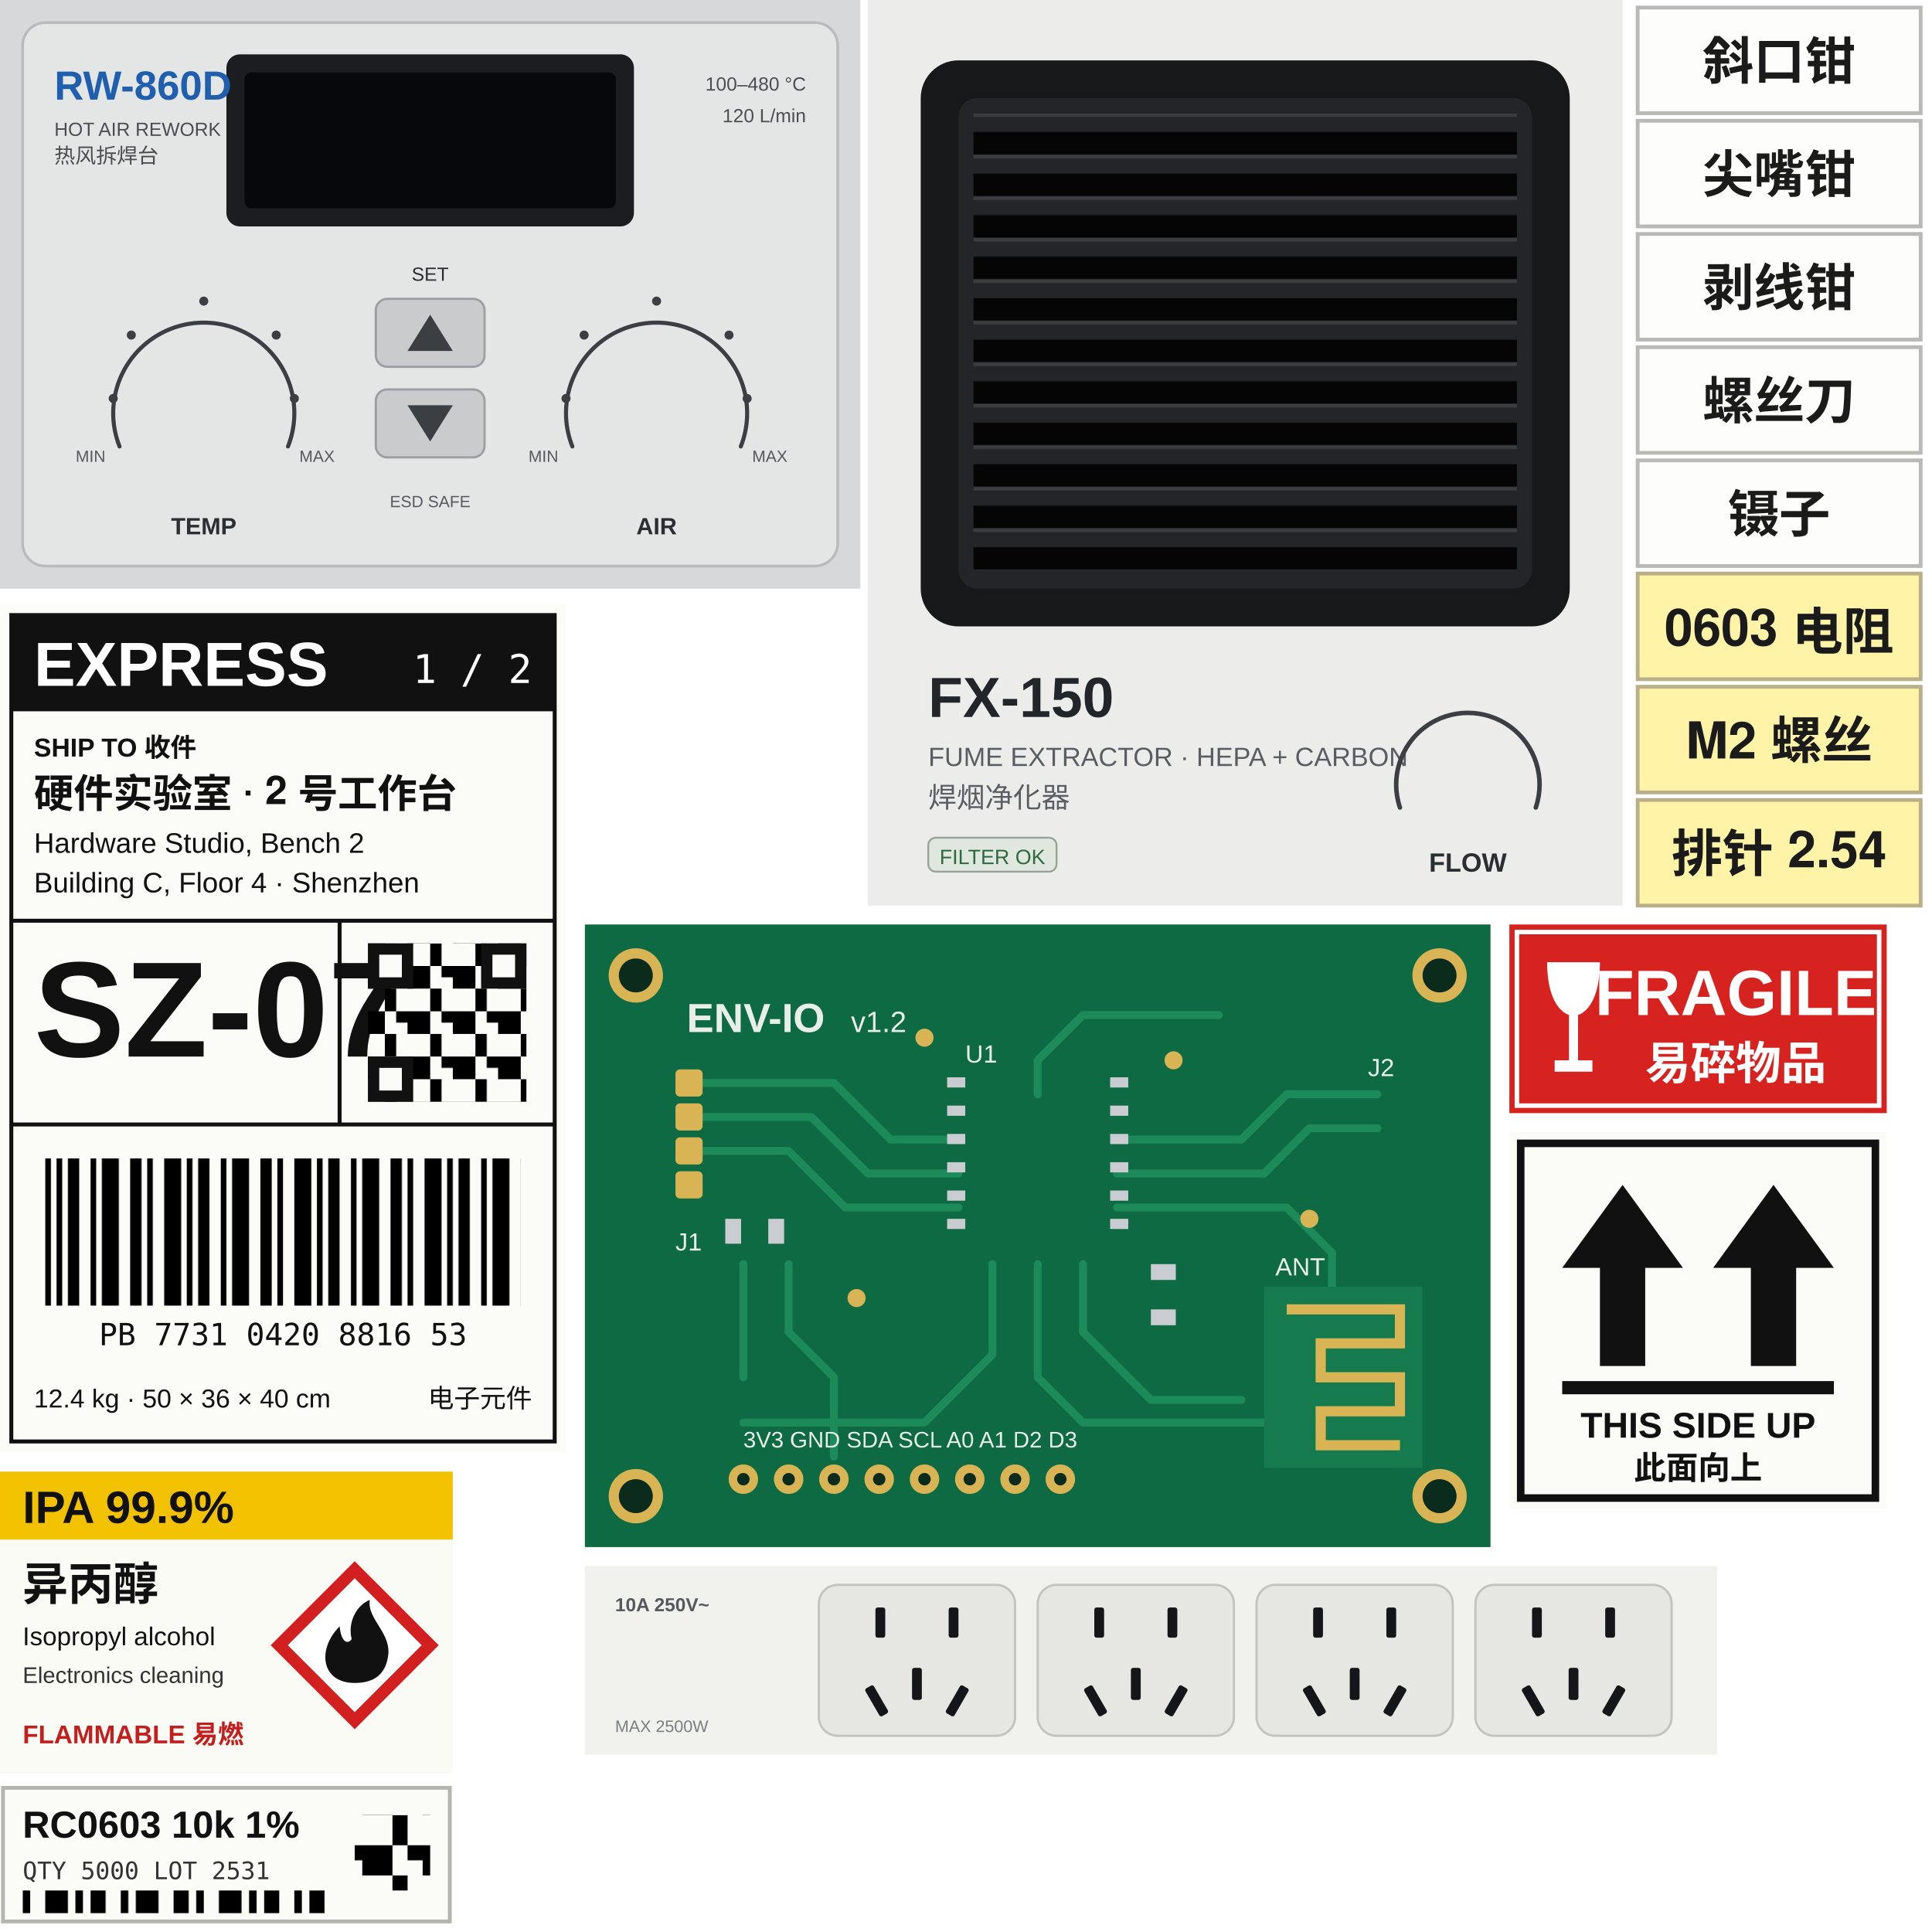
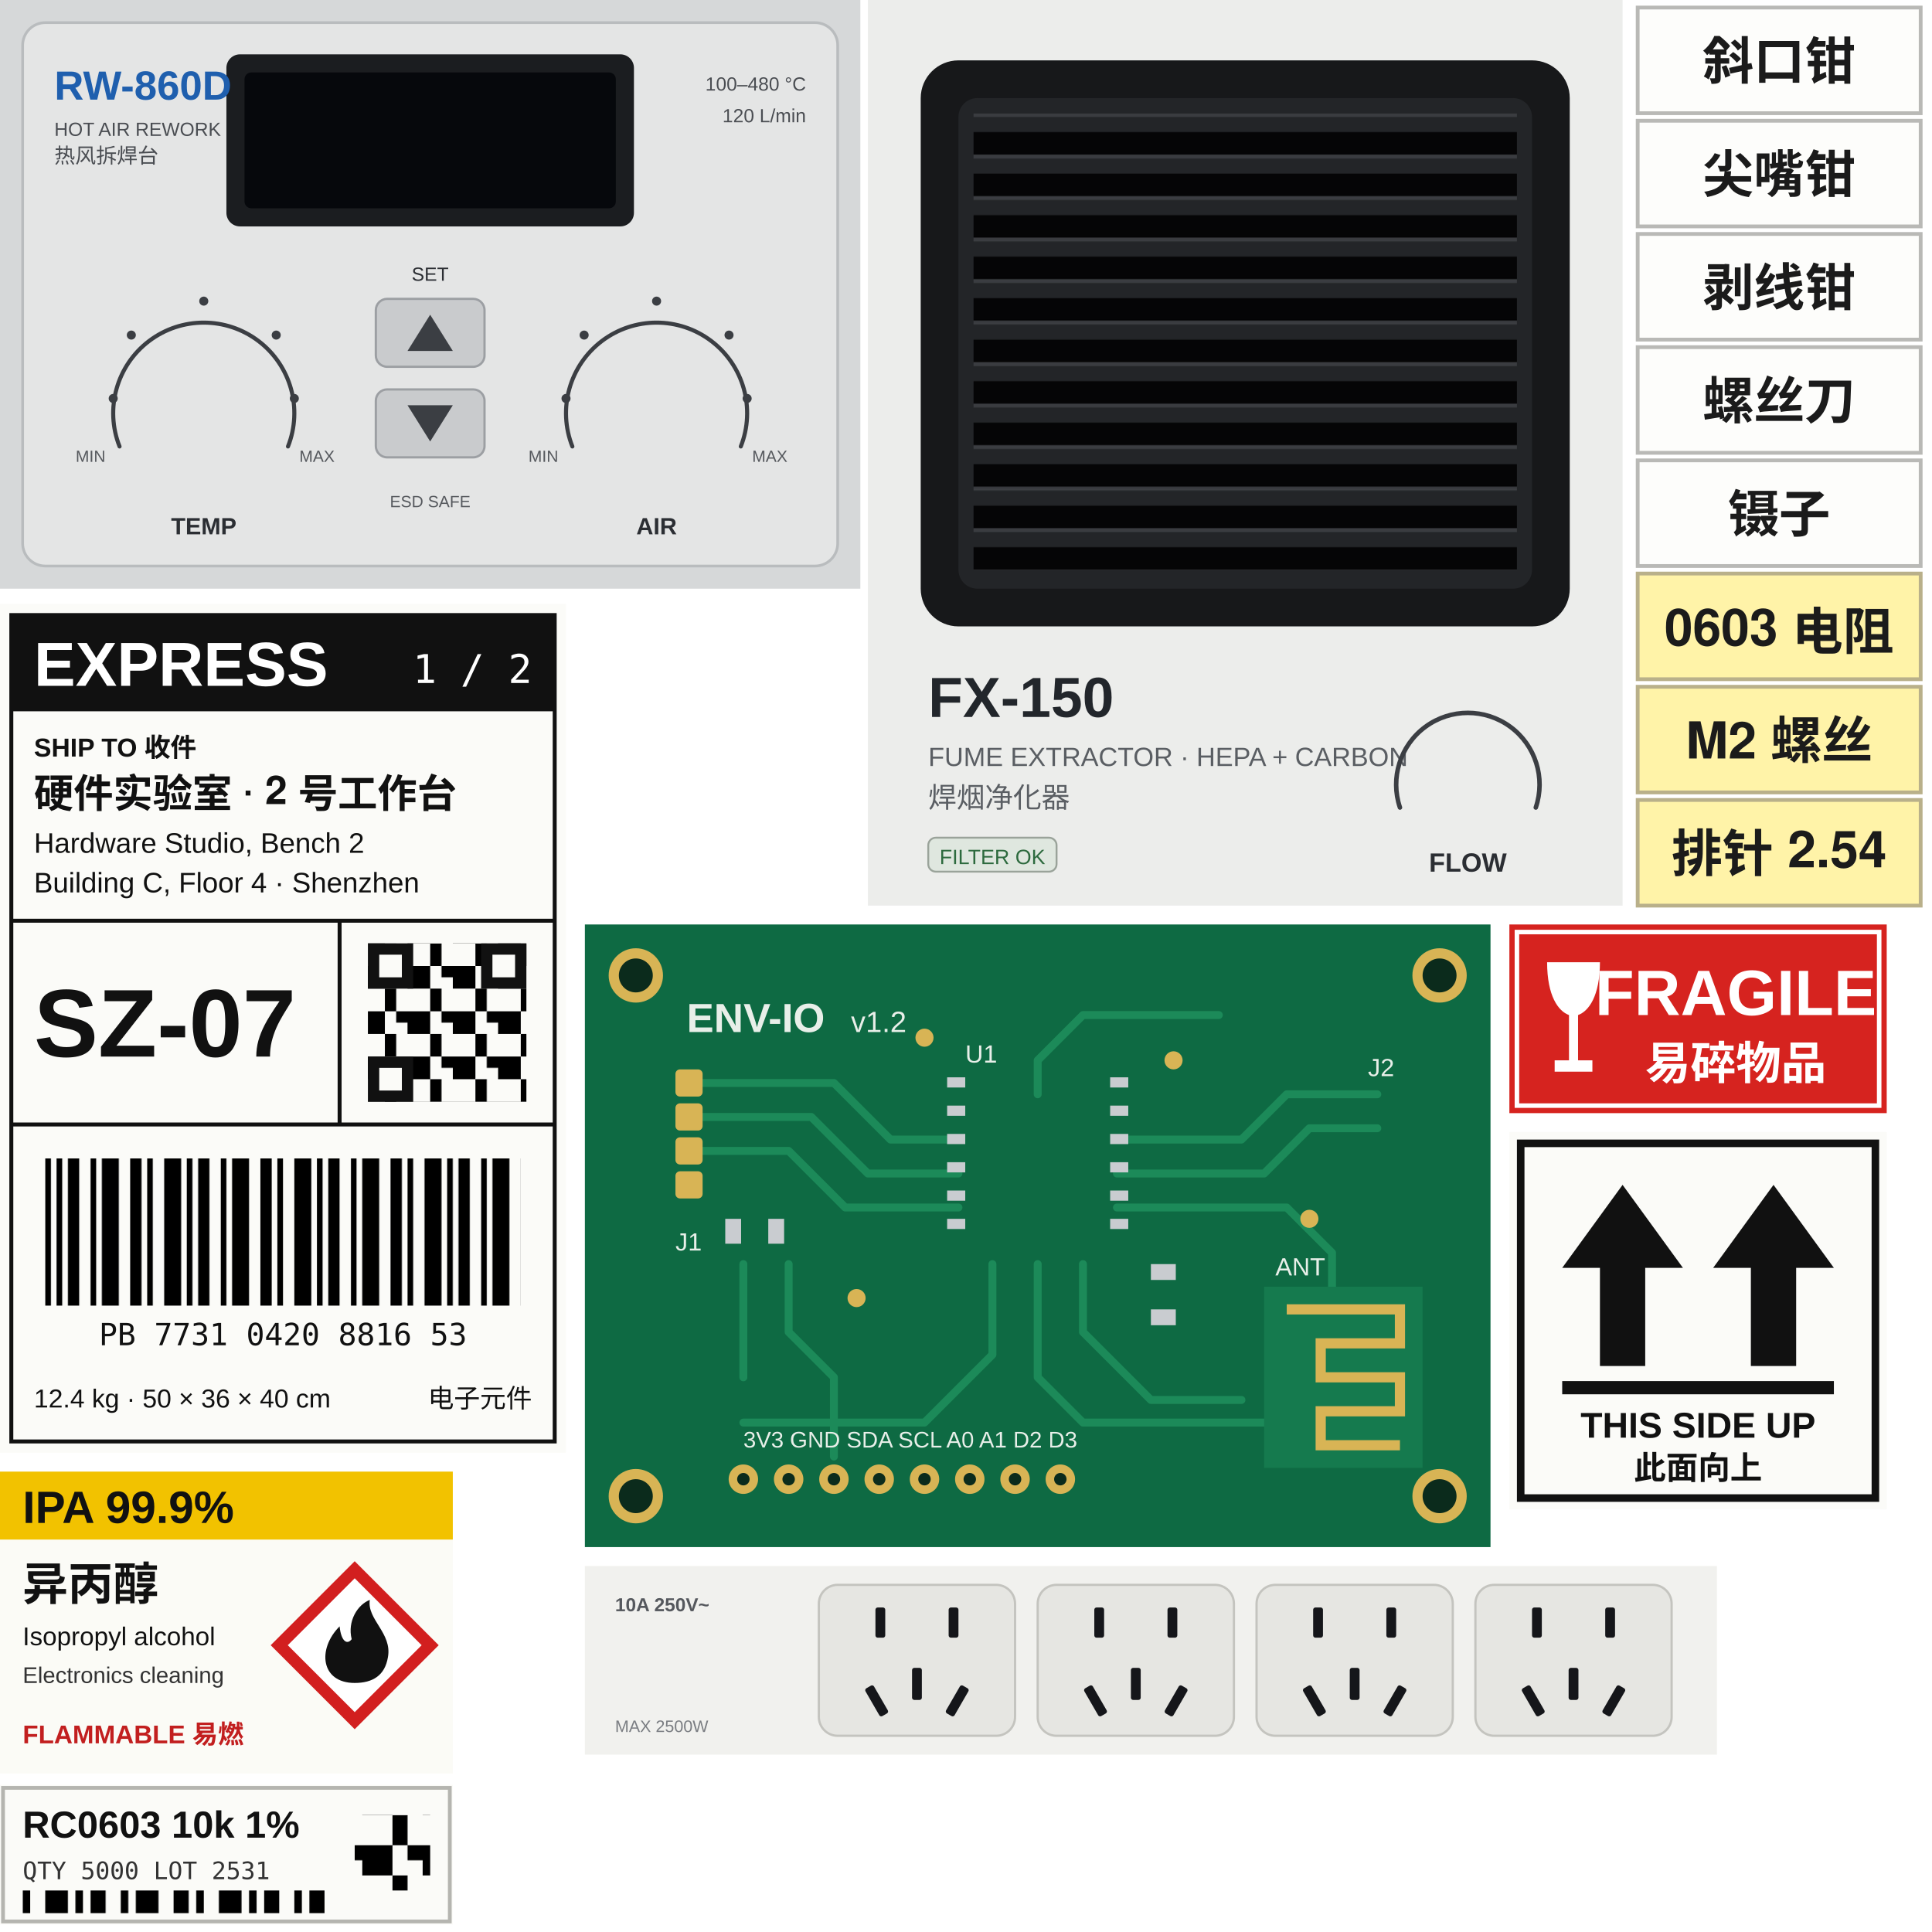
<svg xmlns="http://www.w3.org/2000/svg" width="1024" height="1024" viewBox="0 0 1024 1024">
  <defs>
    <pattern id="bars" width="23" height="10" patternUnits="userSpaceOnUse">
      <rect x="0" width="2" height="10" />
      <rect x="3" width="1" height="10" />
      <rect x="6" width="3" height="10" />
      <rect x="10" width="1" height="10" />
      <rect x="12" width="2" height="10" />
      <rect x="16" width="1" height="10" />
      <rect x="18" width="3" height="10" />
    </pattern>
    <pattern id="grille" width="200" height="11" patternUnits="userSpaceOnUse">
      <rect x="0" y="2" width="200" height="6" rx="3" fill="#050506" />
      <rect x="0" y="8" width="200" height="1" fill="#3a3c40" />
    </pattern>
    <pattern id="qr" width="8" height="8" patternUnits="userSpaceOnUse">
      <rect width="4" height="4" />
      <rect x="4" y="4" width="2" height="4" />
      <rect x="6" y="0" width="2" height="2" />
    </pattern>
  </defs>
  <rect width="1024" height="1024" fill="#ffffff" />
  <svg x="0" y="0" width="456" height="312" viewBox="0 0 190 130">
    <rect width="190" height="130" fill="#d6d8d9" />
    <rect x="5" y="5" width="180" height="120" rx="5" fill="#e4e5e5" stroke="#b9bcbe" stroke-width="0.6" />
    <rect x="50" y="12" width="90" height="38" rx="3" fill="#1b1d20" />
    <rect x="54" y="16" width="82" height="30" rx="1.5" fill="#06080c" />
    <text x="12" y="22" font-family="Helvetica Neue, Arial" font-weight="700" font-size="9" fill="#1f5fae">RW-860D</text>
    <text x="12" y="30" font-family="Helvetica Neue, Arial" font-size="4.2" fill="#4a4d52">HOT AIR REWORK</text>
    <text x="12" y="36" font-family="PingFang SC, Helvetica" font-size="4.6" fill="#4a4d52">热风拆焊台</text>
    <text x="178" y="20" text-anchor="end" font-family="Helvetica Neue, Arial" font-size="4.2" fill="#4a4d52">100–480 °C</text>
    <text x="178" y="27" text-anchor="end" font-family="Helvetica Neue, Arial" font-size="4.2" fill="#4a4d52">120 L/min</text>
    <g fill="none" stroke="#3b3e43" stroke-width="0.9" stroke-linecap="round">
      <path d="M26.4 98.6 A20 20 0 1 1 63.6 98.6" />
      <path d="M126.4 98.6 A20 20 0 1 1 163.6 98.6" />
    </g>
    <g fill="#3b3e43">
      <circle cx="25" cy="88" r="1" />
      <circle cx="29" cy="74" r="1" />
      <circle cx="45" cy="66.5" r="1" />
      <circle cx="61" cy="74" r="1" />
      <circle cx="65" cy="88" r="1" />
      <circle cx="125" cy="88" r="1" />
      <circle cx="129" cy="74" r="1" />
      <circle cx="145" cy="66.5" r="1" />
      <circle cx="161" cy="74" r="1" />
      <circle cx="165" cy="88" r="1" />
    </g>
    <g font-family="Helvetica Neue, Arial" font-size="5.2" font-weight="700" fill="#2b2e33" text-anchor="middle">
      <text x="45" y="118">TEMP</text>
      <text x="145" y="118">AIR</text>
      <text x="95" y="62" font-size="4.2" font-weight="400">SET</text>
    </g>
    <g font-family="Helvetica Neue, Arial" font-size="3.6" fill="#55585d" text-anchor="middle">
      <text x="20" y="102">MIN</text>
      <text x="70" y="102">MAX</text>
      <text x="120" y="102">MIN</text>
      <text x="170" y="102">MAX</text>
    </g>
    <rect x="83" y="66" width="24" height="15" rx="2.5" fill="#c9cbcd" stroke="#9c9fa3" stroke-width="0.5" />
    <rect x="83" y="86" width="24" height="15" rx="2.5" fill="#c9cbcd" stroke="#9c9fa3" stroke-width="0.5" />
    <path d="M95 69.5 L100 77.5 H90 Z M95 97.5 L100 89.5 H90 Z" fill="#3b3e43" />
    <text x="95" y="112" text-anchor="middle" font-family="Helvetica Neue, Arial" font-size="3.6" fill="#55585d">ESD SAFE</text>
  </svg>
  <svg x="460" y="0" width="400" height="480" viewBox="0 0 200 240">
    <rect width="200" height="240" fill="#ecedeb" />
    <rect x="14" y="16" width="172" height="150" rx="10" fill="#17181a" />
    <rect x="24" y="26" width="152" height="130" rx="5" fill="#232528" />
    <rect x="28" y="30" width="144" height="121" fill="url(#grille)" />
    <text x="16" y="190" font-family="Helvetica Neue, Arial" font-weight="700" font-size="15" fill="#22262b">FX-150</text>
    <text x="16" y="203" font-family="Helvetica Neue, Arial" font-size="7" fill="#5a5e63">FUME EXTRACTOR · HEPA + CARBON</text>
    <text x="16" y="214" font-family="PingFang SC, Helvetica" font-size="7.5" fill="#5a5e63">焊烟净化器</text>
    <g fill="none" stroke="#3b3e43" stroke-width="1.2" stroke-linecap="round">
      <path d="M141 214 A19 19 0 1 1 177 214" />
    </g>
    <text x="159" y="231" text-anchor="middle" font-family="Helvetica Neue, Arial" font-weight="700" font-size="7" fill="#2b2e33">FLOW</text>
    <rect x="16" y="222" width="34" height="9" rx="2" fill="#dfe7df" stroke="#9aa39a" stroke-width="0.5" />
    <text x="33" y="229" text-anchor="middle" font-family="Helvetica Neue, Arial" font-size="5.5" fill="#2d6a3e">FILTER OK</text>
  </svg>
  <g font-family="PingFang SC, Helvetica" font-size="27" font-weight="600" fill="#1b1b1b" text-anchor="middle">
    <g transform="translate(868,4)">
      <rect width="150" height="56" fill="#fdfdfb" stroke="#b9b9b6" stroke-width="2" />
      <text x="75" y="38">斜口钳</text>
    </g>
    <g transform="translate(868,64)">
      <rect width="150" height="56" fill="#fdfdfb" stroke="#b9b9b6" stroke-width="2" />
      <text x="75" y="38">尖嘴钳</text>
    </g>
    <g transform="translate(868,124)">
      <rect width="150" height="56" fill="#fdfdfb" stroke="#b9b9b6" stroke-width="2" />
      <text x="75" y="38">剥线钳</text>
    </g>
    <g transform="translate(868,184)">
      <rect width="150" height="56" fill="#fdfdfb" stroke="#b9b9b6" stroke-width="2" />
      <text x="75" y="38">螺丝刀</text>
    </g>
    <g transform="translate(868,244)">
      <rect width="150" height="56" fill="#fdfdfb" stroke="#b9b9b6" stroke-width="2" />
      <text x="75" y="38">镊子</text>
    </g>
    <g transform="translate(868,304)">
      <rect width="150" height="56" fill="#fff3a8" stroke="#b9b08a" stroke-width="2" />
      <text x="75" y="38">0603 电阻</text>
    </g>
    <g transform="translate(868,364)">
      <rect width="150" height="56" fill="#fff3a8" stroke="#b9b08a" stroke-width="2" />
      <text x="75" y="38">M2 螺丝</text>
    </g>
    <g transform="translate(868,424)">
      <rect width="150" height="56" fill="#fff3a8" stroke="#b9b08a" stroke-width="2" />
      <text x="75" y="38">排针 2.54</text>
    </g>
  </g>
  <svg x="0" y="320" width="300" height="450" viewBox="0 0 100 150">
    <rect width="100" height="150" fill="#fbfbf8" />
    <rect x="2" y="2" width="96" height="146" fill="none" stroke="#111" stroke-width="0.7" />
    <rect x="2" y="2" width="96" height="17" fill="#111" />
    <text x="6" y="14.5" font-family="Helvetica Neue, Arial" font-weight="700" font-size="11" fill="#fff">EXPRESS</text>
    <text x="94" y="14" text-anchor="end" font-family="Menlo, monospace" font-size="7" fill="#fff">1 / 2</text>
    <text x="6" y="27" font-family="Helvetica Neue, Arial" font-weight="700" font-size="4.6" fill="#111">SHIP TO 收件</text>
    <text x="6" y="36" font-family="PingFang SC, Helvetica" font-weight="600" font-size="7" fill="#111">硬件实验室 · 2 号工作台</text>
    <text x="6" y="44" font-family="Helvetica Neue, Arial" font-size="5" fill="#111">Hardware Studio, Bench 2</text>
    <text x="6" y="51" font-family="Helvetica Neue, Arial" font-size="5" fill="#111">Building C, Floor 4 · Shenzhen</text>
    <path d="M2 56 H98 M2 92 H98 M60 56 V92" stroke="#111" stroke-width="0.7" />
-     <text x="6" y="80" font-family="Helvetica Neue, Arial" font-weight="700" font-size="24" fill="#111">SZ-07</text>
+     <text x="6" y="80" font-family="Helvetica Neue, Arial" font-weight="700" font-size="17" fill="#111">SZ-07</text>
    <rect x="65" y="60" width="28" height="28" fill="url(#qr)" />
    <rect x="65" y="60" width="8" height="8" fill="#111" />
    <rect x="85" y="60" width="8" height="8" fill="#111" />
    <rect x="65" y="80" width="8" height="8" fill="#111" />
    <rect x="67" y="62" width="4" height="4" fill="#fbfbf8" />
    <rect x="87" y="62" width="4" height="4" fill="#fbfbf8" />
    <rect x="67" y="82" width="4" height="4" fill="#fbfbf8" />
    <rect x="8" y="98" width="84" height="26" fill="url(#bars)" />
    <text x="50" y="131" text-anchor="middle" font-family="Menlo, monospace" font-size="5.4" fill="#111">PB 7731 0420 8816 53</text>
    <text x="6" y="142" font-family="Helvetica Neue, Arial" font-size="4.6" fill="#111">12.4 kg · 50 × 36 × 40 cm</text>
    <text x="94" y="142" text-anchor="end" font-family="PingFang SC, Helvetica" font-size="4.6" fill="#111">电子元件</text>
  </svg>
  <svg x="310" y="490" width="480" height="330" viewBox="0 0 80 55">
    <rect width="80" height="55" fill="#0e6a43" />
    <g fill="none" stroke="#1c8a59" stroke-width="0.7" stroke-linecap="round" stroke-linejoin="round">
      <path d="M10 14 H22 L27 19 H33" />
      <path d="M10 17 H20 L25 22 H33" />
      <path d="M10 20 H18 L23 25 H33" />
      <path d="M47 19 H58 L62 15 H70" />
      <path d="M47 22 H60 L64 18 H70" />
      <path d="M47 25 H62 L66 29 V40" />
      <path d="M36 30 V38 L30 44 H14" />
      <path d="M40 30 V40 L44 44 H60" />
      <path d="M44 30 V36 L50 42 H58" />
      <path d="M14 30 V40" />
      <path d="M18 30 V36 L22 40 V47" />
      <path d="M56 8 H44 L40 12 V15" />
    </g>
    <path d="M60 32 H74 V48 H60 Z" fill="#157a4e" />
    <g fill="#d8b455">
      <circle cx="4.5" cy="4.5" r="2.4" />
      <circle cx="75.5" cy="4.5" r="2.4" />
      <circle cx="4.5" cy="50.5" r="2.4" />
      <circle cx="75.5" cy="50.5" r="2.4" />
      <rect x="8" y="12.8" width="2.4" height="2.4" rx="0.4" />
      <rect x="8" y="15.8" width="2.4" height="2.4" rx="0.4" />
      <rect x="8" y="18.8" width="2.4" height="2.4" rx="0.4" />
      <rect x="8" y="21.8" width="2.4" height="2.4" rx="0.4" />
      <circle cx="14" cy="49" r="1.3" />
      <circle cx="18" cy="49" r="1.3" />
      <circle cx="22" cy="49" r="1.3" />
      <circle cx="26" cy="49" r="1.3" />
      <circle cx="30" cy="49" r="1.3" />
      <circle cx="34" cy="49" r="1.3" />
      <circle cx="38" cy="49" r="1.3" />
      <circle cx="42" cy="49" r="1.3" />
      <circle cx="24" cy="33" r="0.8" />
      <circle cx="52" cy="12" r="0.8" />
      <circle cx="64" cy="26" r="0.8" />
      <circle cx="30" cy="10" r="0.8" />
    </g>
    <g fill="#0b2b1c">
      <circle cx="4.5" cy="4.5" r="1.5" />
      <circle cx="75.5" cy="4.5" r="1.5" />
      <circle cx="4.5" cy="50.5" r="1.5" />
      <circle cx="75.5" cy="50.5" r="1.5" />
      <circle cx="14" cy="49" r="0.55" />
      <circle cx="18" cy="49" r="0.55" />
      <circle cx="22" cy="49" r="0.55" />
      <circle cx="26" cy="49" r="0.55" />
      <circle cx="30" cy="49" r="0.55" />
      <circle cx="34" cy="49" r="0.55" />
      <circle cx="38" cy="49" r="0.55" />
      <circle cx="42" cy="49" r="0.55" />
    </g>
    <g fill="#c9ccd0">
      <rect x="32" y="13.5" width="1.6" height="0.9" />
      <rect x="32" y="16" width="1.6" height="0.9" />
      <rect x="32" y="18.5" width="1.6" height="0.9" />
      <rect x="32" y="21" width="1.6" height="0.9" />
      <rect x="32" y="23.5" width="1.6" height="0.9" />
      <rect x="32" y="26" width="1.6" height="0.9" />
      <rect x="46.4" y="13.5" width="1.6" height="0.9" />
      <rect x="46.4" y="16" width="1.6" height="0.9" />
      <rect x="46.4" y="18.5" width="1.6" height="0.9" />
      <rect x="46.4" y="21" width="1.6" height="0.9" />
      <rect x="46.4" y="23.5" width="1.6" height="0.9" />
      <rect x="46.4" y="26" width="1.6" height="0.9" />
      <rect x="12.4" y="26" width="1.4" height="2.2" />
      <rect x="16.2" y="26" width="1.4" height="2.2" />
      <rect x="50" y="30" width="2.2" height="1.4" />
      <rect x="50" y="34" width="2.2" height="1.4" />
    </g>
    <g font-family="Helvetica Neue, Arial" fill="#e8efe9">
      <text x="9" y="9.5" font-size="3.6" font-weight="700">ENV-IO</text>
      <text x="23.5" y="9.5" font-size="2.6">v1.2</text>
      <text x="33.6" y="12.2" font-size="2.2">U1</text>
      <text x="61" y="31" font-size="2.2">ANT</text>
      <text x="14" y="46.2" font-size="2">3V3 GND SDA SCL  A0  A1  D2  D3</text>
      <text x="71.5" y="13.4" font-size="2.2" text-anchor="end">J2</text>
      <text x="8" y="28.8" font-size="2.2">J1</text>
    </g>
    <path d="M62 34 H72 V37 H65 V40 H72 V43 H65 V46 H72" fill="none" stroke="#d8b455" stroke-width="0.9" />
  </svg>
  <svg x="0" y="780" width="240" height="160" viewBox="0 0 60 40">
    <rect width="60" height="40" fill="#fbfbf6" />
    <rect width="60" height="9" fill="#f2c200" />
    <text x="3" y="6.8" font-family="Helvetica Neue, Arial" font-weight="700" font-size="6" fill="#111">IPA 99.9%</text>
    <text x="3" y="17" font-family="PingFang SC, Helvetica" font-weight="600" font-size="6" fill="#111">异丙醇</text>
    <text x="3" y="23" font-family="Helvetica Neue, Arial" font-size="3.4" fill="#111">Isopropyl alcohol</text>
    <text x="3" y="28" font-family="Helvetica Neue, Arial" font-size="3" fill="#333">Electronics cleaning</text>
    <text x="3" y="36" font-family="Helvetica Neue, Arial" font-weight="700" font-size="3.4" fill="#c21f1f">FLAMMABLE 易燃</text>
    <path d="M47 13 L57 23 L47 33 L37 23 Z" fill="#fff" stroke="#d21f1f" stroke-width="1.6" />
    <path d="M47 28 C42.5 28 42 23.5 45 20.5 C45.2 22.5 46 23 46.6 22.2 C46 19.8 47.4 17.6 49 17 C48.6 19.6 52 21.4 51.4 24.6 C51 27 49.4 28 47 28 Z" fill="#111" />
  </svg>
  <svg x="800" y="490" width="200" height="100" viewBox="0 0 100 50">
    <rect width="100" height="50" fill="#d6231f" />
    <rect x="2" y="2" width="96" height="46" fill="none" stroke="#fff" stroke-width="1.2" />
    <text x="60" y="24" text-anchor="middle" font-family="Helvetica Neue, Arial" font-weight="700" font-size="17" fill="#fff">FRAGILE</text>
    <text x="60" y="41" text-anchor="middle" font-family="PingFang SC, Helvetica" font-weight="600" font-size="12" fill="#fff">易碎物品</text>
    <path d="M10 10 H24 C24 19 21 23 18.2 24 V36 H22 V39 H12 V36 H15.8 V24 C13 23 10 19 10 10 Z" fill="#fff" />
  </svg>
  <svg x="800" y="600" width="200" height="200" viewBox="0 0 100 100">
    <rect width="100" height="100" fill="#fbfbf8" />
    <rect x="3" y="3" width="94" height="94" fill="none" stroke="#111" stroke-width="2" />
    <path d="M30 14 L46 36 H36 V62 H24 V36 H14 Z M70 14 L86 36 H76 V62 H64 V36 H54 Z" fill="#111" />
    <rect x="14" y="66" width="72" height="3.5" fill="#111" />
    <text x="50" y="81" text-anchor="middle" font-family="Helvetica Neue, Arial" font-weight="700" font-size="9.5" fill="#111">THIS SIDE UP</text>
    <text x="50" y="92" text-anchor="middle" font-family="PingFang SC, Helvetica" font-weight="600" font-size="8.5" fill="#111">此面向上</text>
  </svg>
  <svg x="310" y="830" width="600" height="100" viewBox="0 0 300 50">
    <rect width="300" height="50" fill="#f1f1ee" />
    <g id="socket">
      <rect x="62" y="5" width="52" height="40" rx="5" fill="#e6e6e2" stroke="#c4c4bf" stroke-width="0.6" />
      <rect x="77" y="11" width="2.6" height="8" rx="0.6" fill="#15161a" />
      <rect x="96.4" y="11" width="2.6" height="8" rx="0.6" fill="#15161a" />
      <rect x="86.7" y="27" width="2.6" height="8.5" rx="0.6" fill="#15161a" />
      <rect x="76" y="31.5" width="2.6" height="8.5" rx="0.6" fill="#15161a" transform="rotate(-30 77.3 35.7)" />
      <rect x="97.4" y="31.5" width="2.6" height="8.5" rx="0.6" fill="#15161a" transform="rotate(30 98.7 35.7)" />
    </g>
    <use href="#socket" x="58" />
    <use href="#socket" x="116" />
    <use href="#socket" x="174" />
    <text x="8" y="12" font-family="Helvetica Neue, Arial" font-weight="700" font-size="5" fill="#55585d">10A 250V~</text>
    <text x="8" y="44" font-family="Helvetica Neue, Arial" font-size="4.4" fill="#7a7d82">MAX 2500W</text>
  </svg>
  <svg x="0" y="946" width="240" height="74" viewBox="0 0 60 18.5">
    <rect width="60" height="18.5" fill="#fbfbf8" />
    <rect x="0.4" y="0.4" width="59.2" height="17.7" fill="none" stroke="#b5b5b0" stroke-width="0.5" />
    <text x="3" y="7" font-family="Helvetica Neue, Arial" font-weight="700" font-size="5" fill="#111">RC0603 10k 1%</text>
    <text x="3" y="12.5" font-family="Menlo, monospace" font-size="3.2" fill="#333">QTY 5000  LOT 2531</text>
    <rect x="3" y="14" width="40" height="3" fill="url(#bars)" />
    <rect x="47" y="4" width="10" height="10" fill="url(#qr)" />
  </svg>
</svg>
